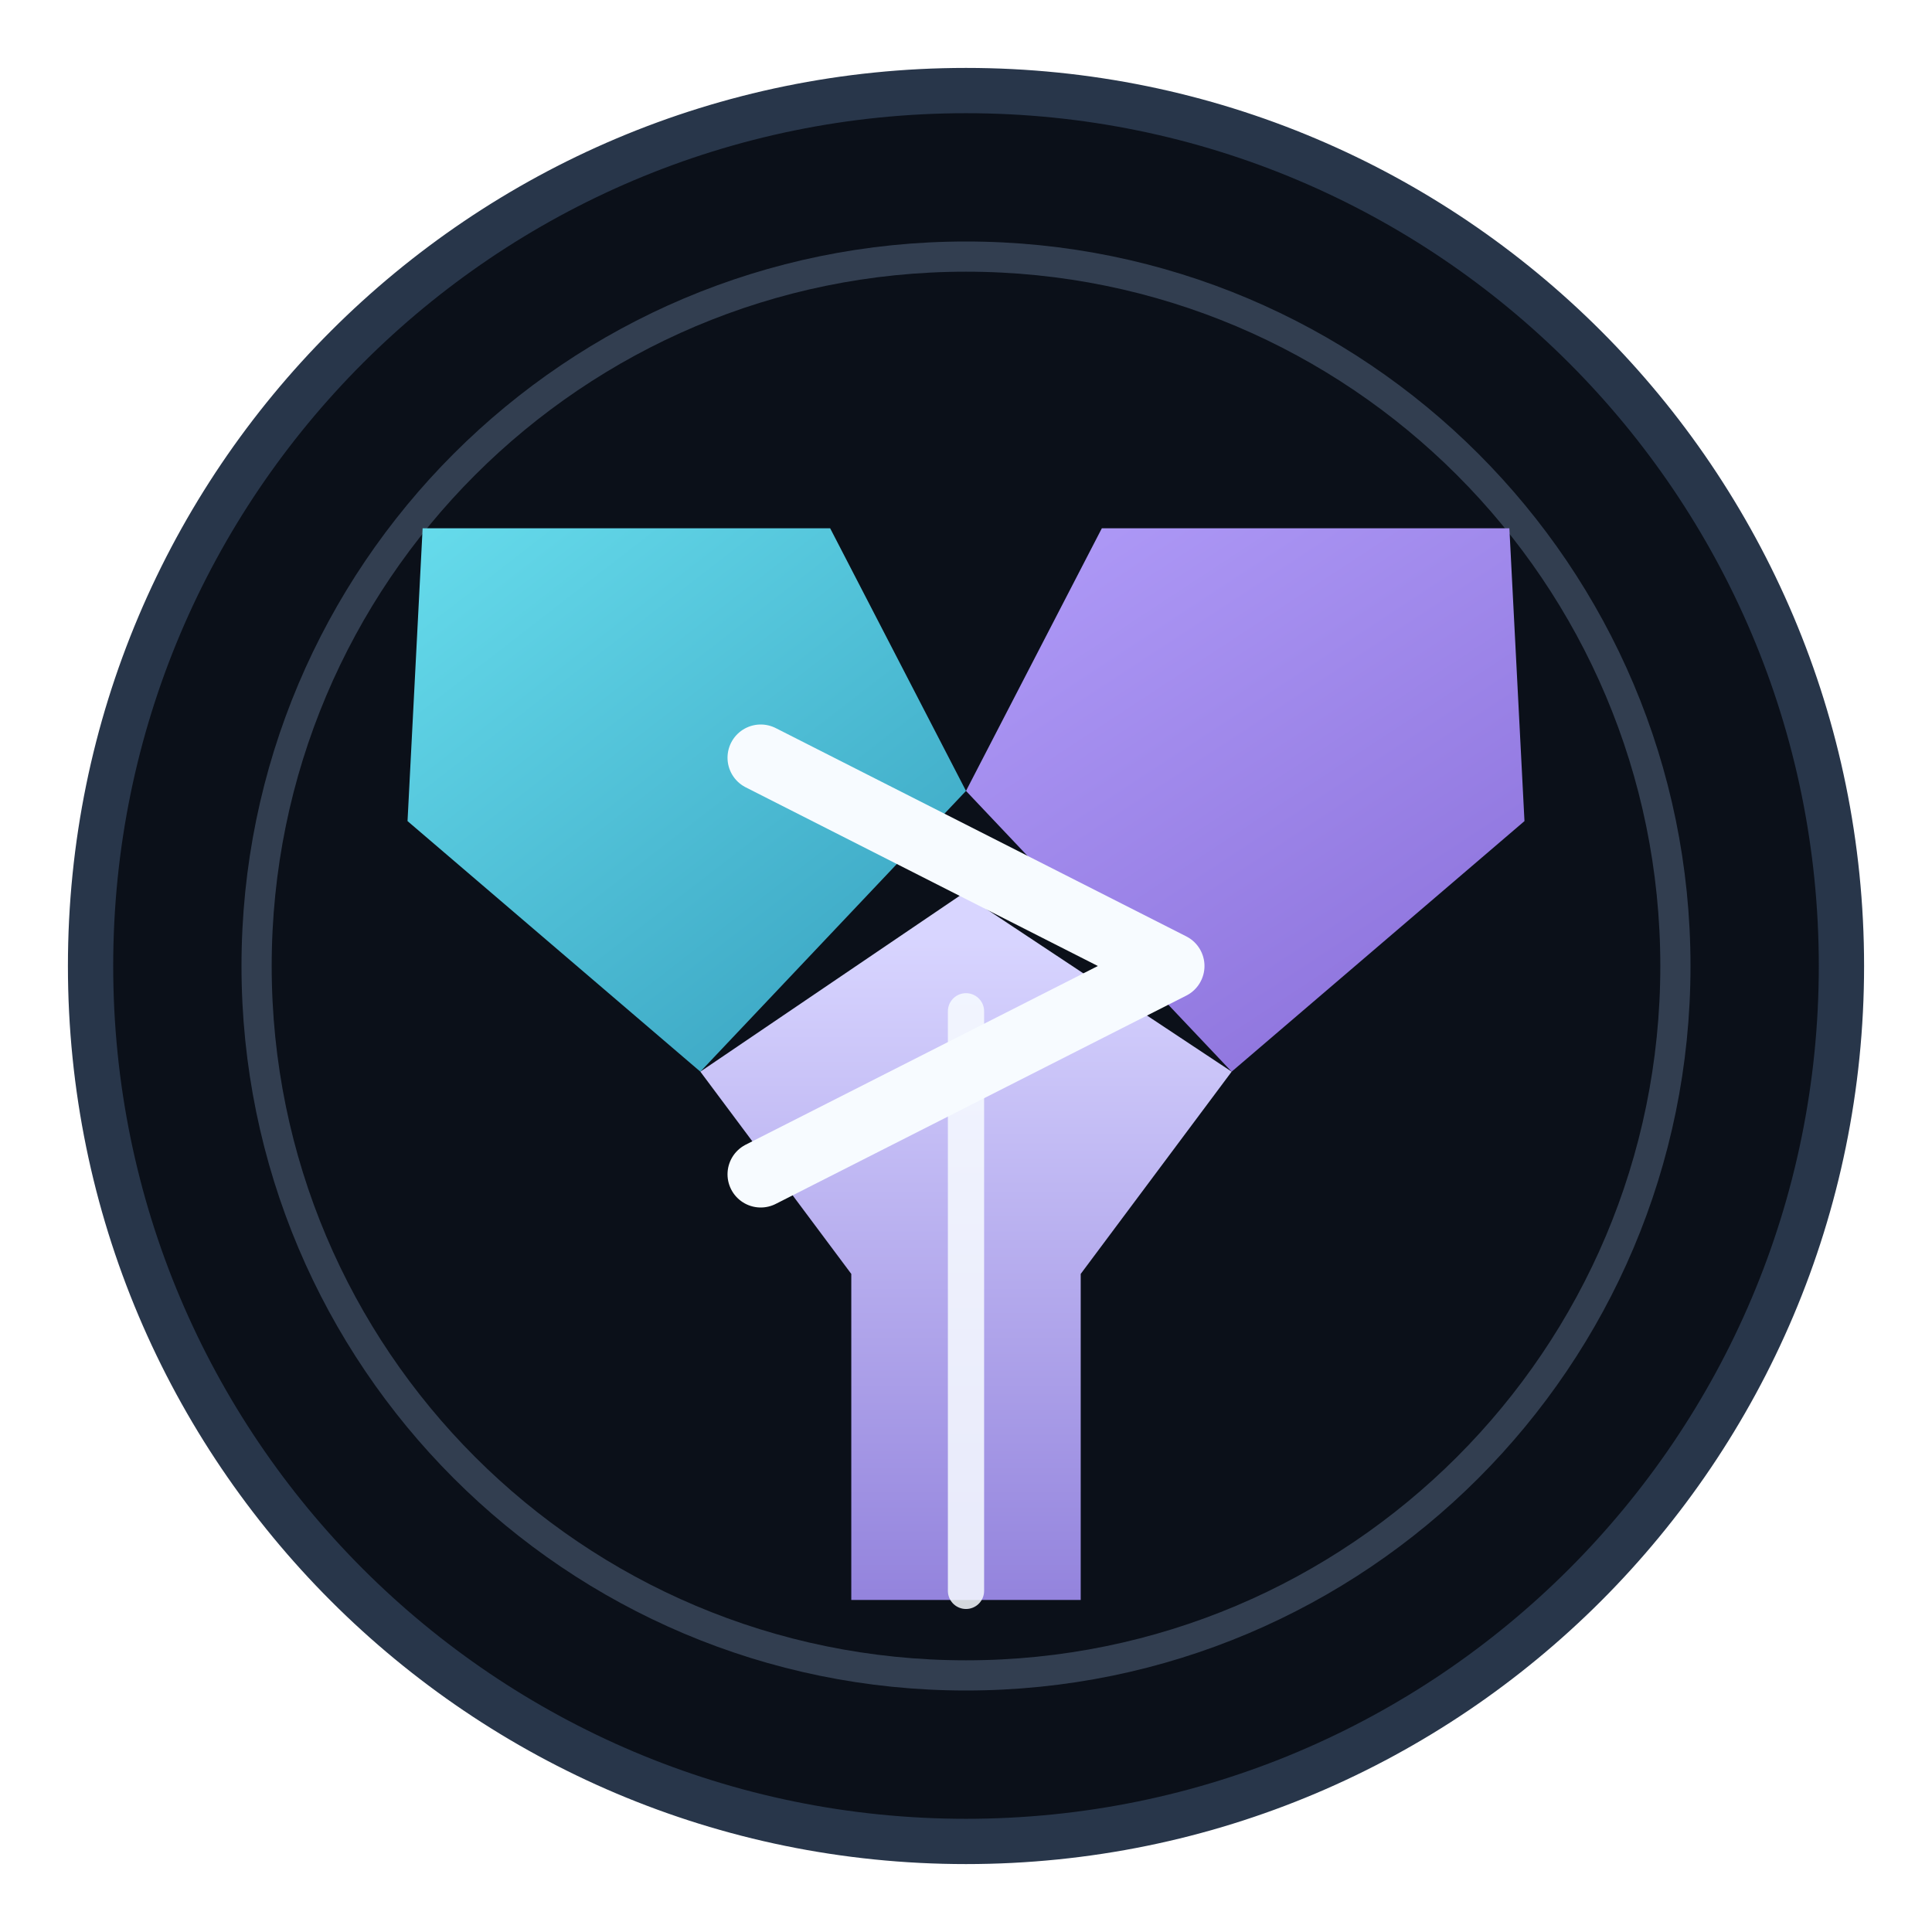
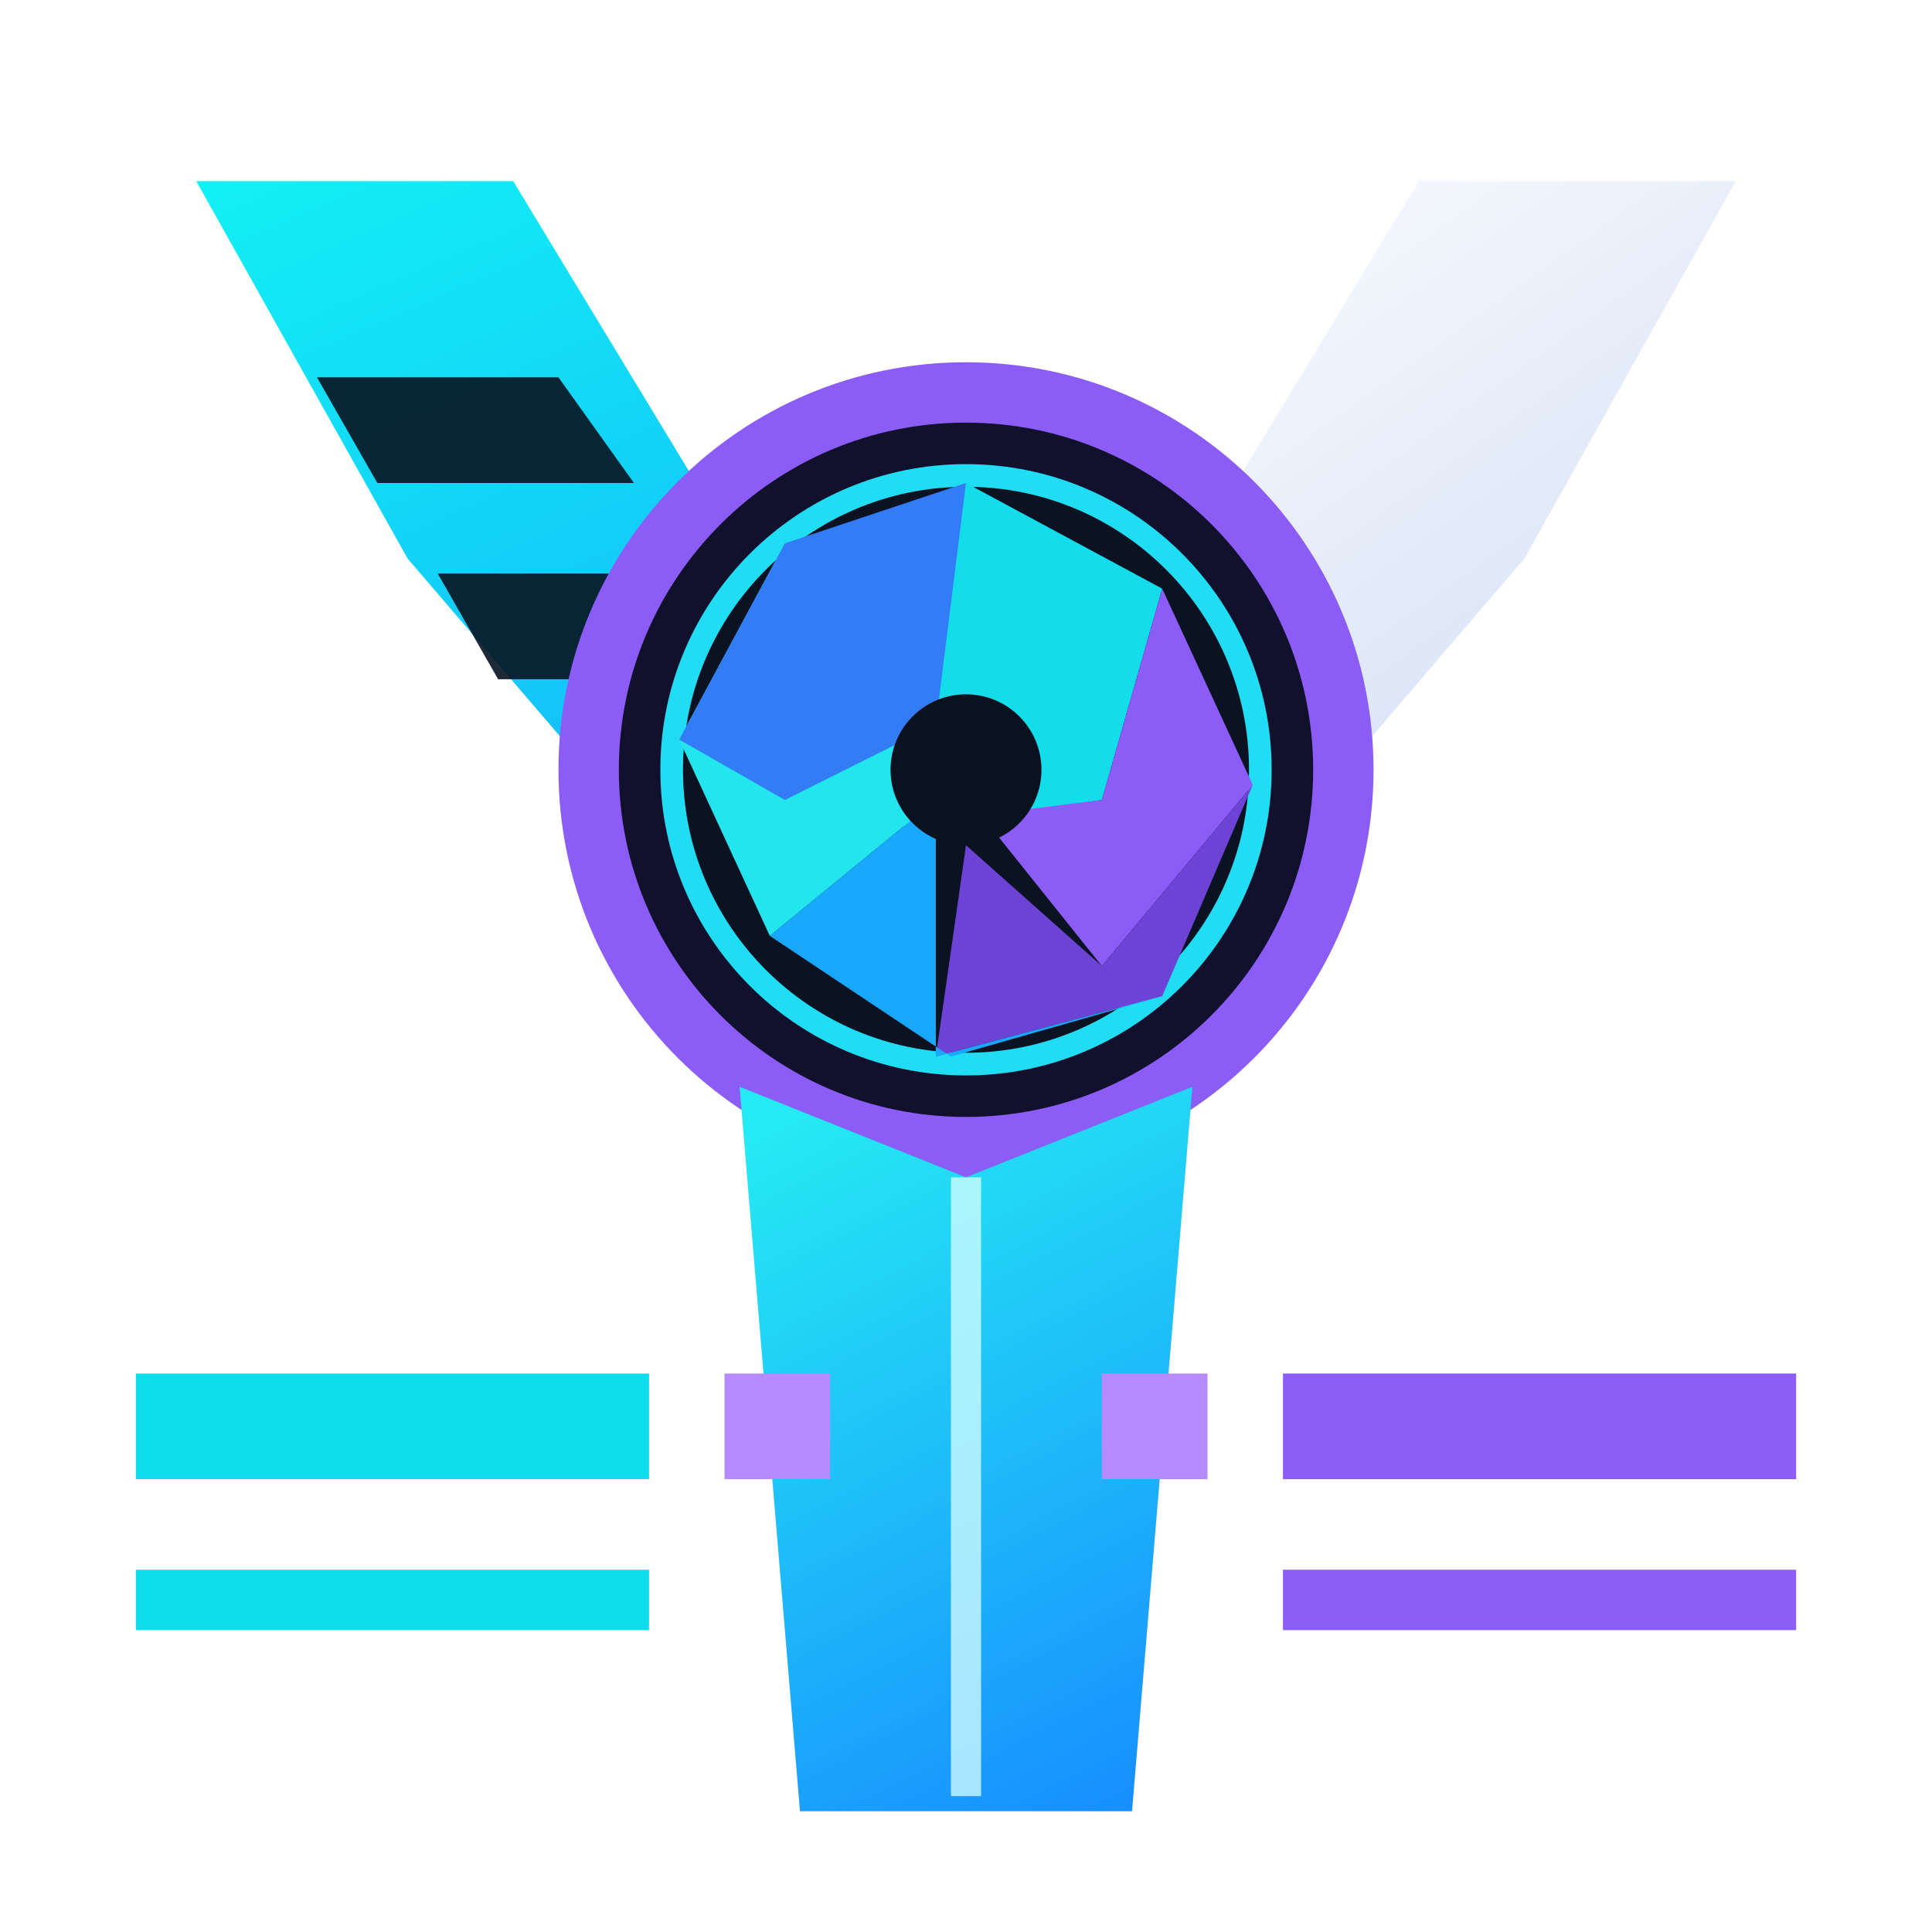
- <svg xmlns="http://www.w3.org/2000/svg" viewBox="0 0 64 64" fill="none" role="img" aria-labelledby="title">
+ <svg xmlns="http://www.w3.org/2000/svg" viewBox="0 0 128 128" role="img" aria-labelledby="title desc">
  <defs>
-     <linearGradient id="cyan" x1="12" y1="12" x2="36" y2="43" gradientUnits="userSpaceOnUse">
-       <stop stop-color="#70E8F5" />
-       <stop offset="1" stop-color="#268BAF" />
+     <linearGradient id="cyan" x1="16" y1="10" x2="55" y2="100" gradientUnits="userSpaceOnUse">
+       <stop stop-color="#12F1F4" />
+       <stop offset="1" stop-color="#168BFF" />
    </linearGradient>
-     <linearGradient id="violet" x1="30" y1="13" x2="53" y2="48" gradientUnits="userSpaceOnUse">
-       <stop stop-color="#B8A5FF" />
-       <stop offset="1" stop-color="#7658C9" />
+     <linearGradient id="violet" x1="50" y1="18" x2="108" y2="105" gradientUnits="userSpaceOnUse">
+       <stop stop-color="#B58BFF" />
+       <stop offset="1" stop-color="#713BDB" />
    </linearGradient>
-     <linearGradient id="stem" x1="32" y1="31" x2="32" y2="56" gradientUnits="userSpaceOnUse">
-       <stop stop-color="#D8D5FF" />
-       <stop offset="1" stop-color="#8A78D8" />
+     <linearGradient id="white" x1="70" y1="10" x2="111" y2="67" gradientUnits="userSpaceOnUse">
+       <stop stop-color="#FFFFFF" />
+       <stop offset="1" stop-color="#C9D8F2" />
+     </linearGradient>
+     <linearGradient id="stem" x1="52" y1="74" x2="76" y2="120" gradientUnits="userSpaceOnUse">
+       <stop stop-color="#25EAF3" />
+       <stop offset="1" stop-color="#178DFF" />
    </linearGradient>
  </defs>
-   <circle cx="32" cy="32" r="29" fill="#0B1019" stroke="#28364A" stroke-width="1.5" />
-   <circle cx="32" cy="32" r="23.5" stroke="#53647D" stroke-opacity=".55" />
-   <path d="M14 17.5h13.5L32 26.2l-8.8 9.3-9.7-8.3Z" fill="url(#cyan)" />
-   <path d="M50 17.5H36.5L32 26.2l8.8 9.3 9.7-8.3Z" fill="url(#violet)" />
-   <path d="m23.2 35.5 8.7-5.9 8.9 5.9-5 6.7V53h-7.6V42.2Z" fill="url(#stem)" />
-   <path d="m25.2 25.1 13.6 6.9-13.6 6.9" stroke="#F7FBFF" stroke-width="2.2" stroke-linecap="round" stroke-linejoin="round" />
-   <path d="M32 33.5v19.2" stroke="#F7FBFF" stroke-opacity=".85" stroke-width="1.2" stroke-linecap="round" />
+   <g stroke-linejoin="round">
+     <path d="M13 12H34L54 45L45 58L27 37Z" fill="url(#cyan)" />
+     <path d="M115 12H94L74 45L83 58L101 37Z" fill="url(#white)" />
+     <path d="M21 25H37L42 32H25Z M29 38H45L49 45H33Z" fill="#071321" opacity=".9" />
+     <circle cx="64" cy="51" r="25" fill="#11112D" stroke="#8B5CF6" stroke-width="4" />
+     <circle cx="64" cy="51" r="19.5" fill="#0B1222" stroke="#20DDF4" stroke-width="1.5" />
+     <path d="M64 32L77 39L73 53L60 55L52 43Z" fill="#13DCEB" />
+     <path d="M77 39L83 52L73 64L65 54L73 53Z" fill="#8B5CF6" />
+     <path d="M83 52L77 66L62 70L64 56L73 64Z" fill="#6C43D5" />
+     <path d="M77 66L63 70L51 62L62 53L62 70Z" fill="#18A9FF" />
+     <path d="M51 62L45 49L52 36L62 48L62 53Z" fill="#22E5ED" />
+     <path d="M45 49L52 36L64 32L62 48L52 53Z" fill="#327CF5" />
+     <circle cx="64" cy="51" r="5" fill="#0A1220" />
+     <path d="M49 72L64 78L79 72L75 120H53Z" fill="url(#stem)" />
+     <path d="M64 78V119" stroke="#D8FFFF" stroke-width="2" opacity=".75" />
+     <path d="M9 91H43V98H9Z M9 104H43V108H9Z" fill="#10DDEB" />
+     <path d="M85 91H119V98H85Z M85 104H119V108H85Z" fill="#8B5CF6" />
+     <path d="M48 91H55V98H48Z M73 91H80V98H73Z" fill="#B58BFF" />
+   </g>
</svg>
